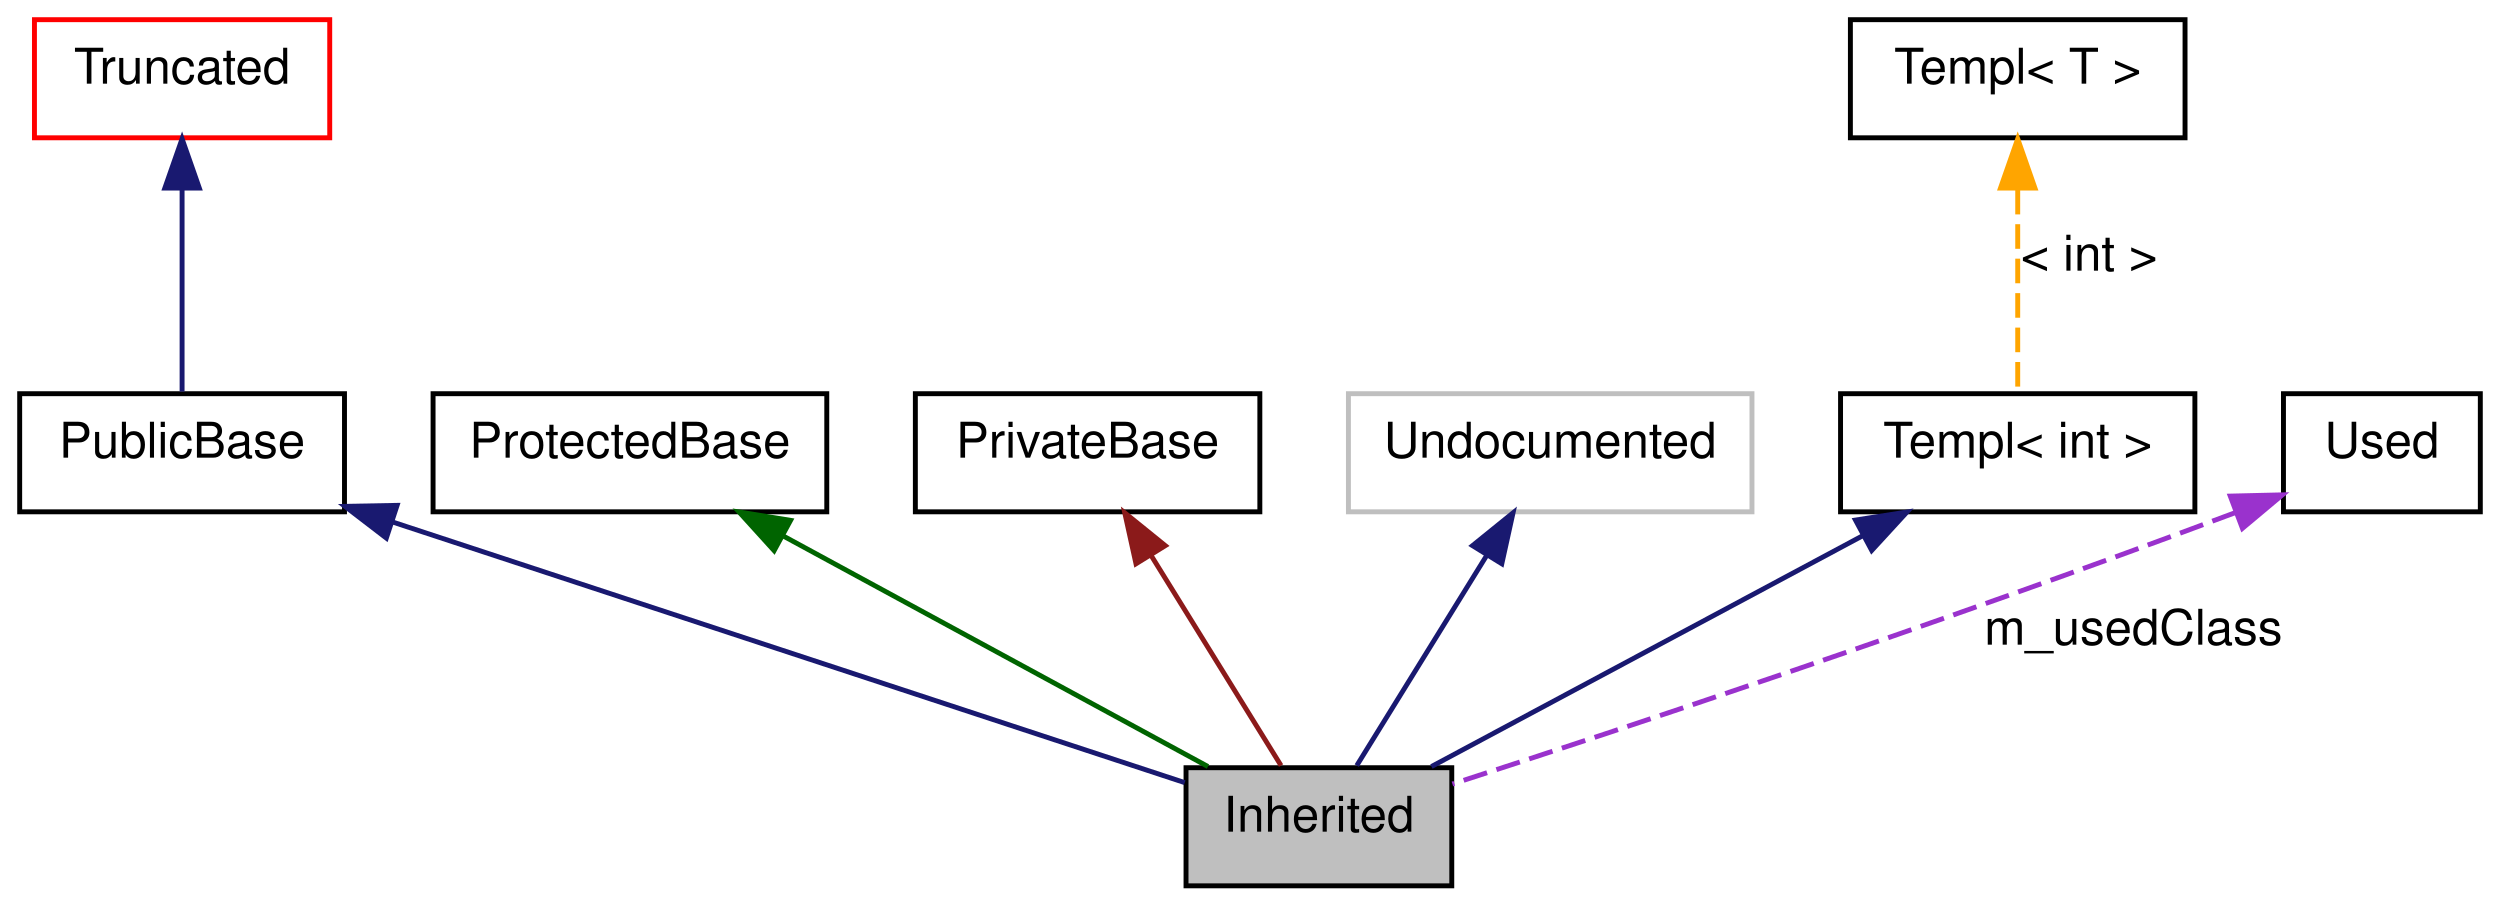
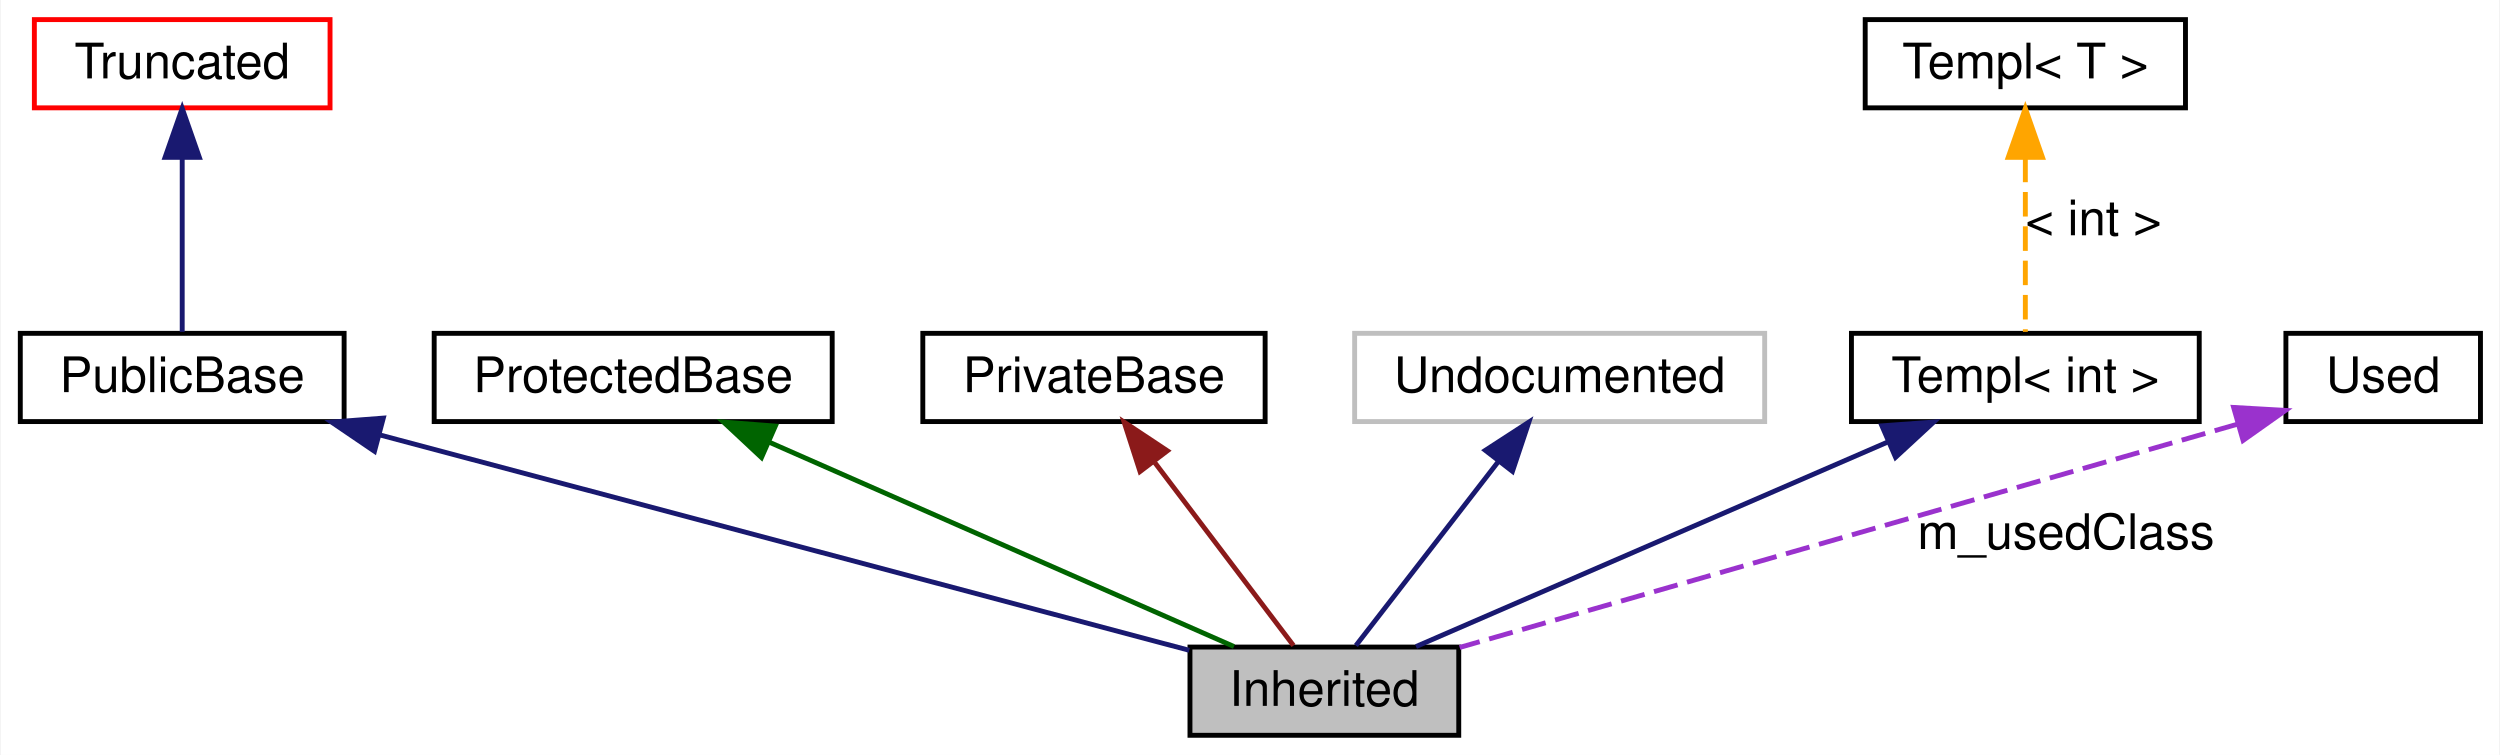
- <svg xmlns="http://www.w3.org/2000/svg" xmlns:xlink="http://www.w3.org/1999/xlink" width="508pt" height="184pt" viewBox="0.00 0.00 508.00 184.00">
-   <g id="graph1" class="graph" transform="scale(1 1) rotate(0) translate(4 180)">
-     <polygon fill="white" stroke="white" points="-4,5 -4,-180 505,-180 505,5 -4,5" />
+ <svg xmlns="http://www.w3.org/2000/svg" xmlns:xlink="http://www.w3.org/1999/xlink" width="510pt" height="154pt" viewBox="0.00 0.00 509.69 154.00">
+   <g id="graph0" class="graph" transform="scale(1 1) rotate(0) translate(4 150)">
+     <polygon fill="white" stroke="none" points="-4,4 -4,-150 505.687,-150 505.687,4 -4,4" />
    <g id="node1" class="node">
-       <polygon fill="#bfbfbf" stroke="black" points="291,-24 237,-24 237,-1.06581e-14 291,-3.55271e-15 291,-24" />
-       <text text-anchor="middle" x="264" y="-11" font-family="Helvetica,sans-Serif" font-size="10.00">Inherited</text>
+       <polygon fill="#bfbfbf" stroke="black" points="293.431,-18 238.599,-18 238.599,-0 293.431,-0 293.431,-18" />
+       <text text-anchor="middle" x="266.015" y="-6" font-family="Helvetica,sans-Serif" font-size="10.00">Inherited</text>
    </g>
    <g id="node2" class="node">
-       <a xlink:href="$classPublicBase.html" xlink:title="PublicBase">
-         <polygon fill="none" stroke="black" points="66,-100 2.84217e-14,-100 0,-76 66,-76 66,-100" />
-         <text text-anchor="middle" x="33" y="-87" font-family="Helvetica,sans-Serif" font-size="10.00">PublicBase</text>
-       </a>
+       <g id="a_node2">
+         <a xlink:href="$classPublicBase.html" xlink:title="PublicBase">
+           <polygon fill="none" stroke="black" points="66.044,-82 -0.015,-82 -0.015,-64 66.044,-64 66.044,-82" />
+           <text text-anchor="middle" x="33.015" y="-70" font-family="Helvetica,sans-Serif" font-size="10.00">PublicBase</text>
+         </a>
+       </g>
+     </g>
+     <g id="edge1" class="edge">
+       <path fill="none" stroke="midnightblue" d="M73.367,-61.262C120.605,-48.693 197.564,-28.214 238.451,-17.335" />
+       <polygon fill="midnightblue" stroke="midnightblue" points="72.239,-57.941 63.475,-63.895 74.039,-64.705 72.239,-57.941" />
+     </g>
+     <g id="node3" class="node">
+       <g id="a_node3">
+         <a xlink:href="$classTruncated.html" xlink:title="Truncated">
+           <polygon fill="none" stroke="red" points="63.174,-146 2.855,-146 2.855,-128 63.174,-128 63.174,-146" />
+           <text text-anchor="middle" x="33.015" y="-134" font-family="Helvetica,sans-Serif" font-size="10.00">Truncated</text>
+         </a>
+       </g>
    </g>
    <g id="edge2" class="edge">
-       <path fill="none" stroke="midnightblue" d="M75.7,-73.952C122.742,-58.474 196.985,-34.048 236.737,-20.97" />
-       <polygon fill="midnightblue" stroke="midnightblue" points="74.502,-70.661 66.097,-77.111 76.69,-77.31 74.502,-70.661" />
+       <path fill="none" stroke="midnightblue" d="M33.015,-117.828C33.015,-106.079 33.015,-91.345 33.015,-82.305" />
+       <polygon fill="midnightblue" stroke="midnightblue" points="29.515,-117.895 33.015,-127.895 36.515,-117.895 29.515,-117.895" />
    </g>
    <g id="node4" class="node">
-       <a xlink:href="$classTruncated.html" xlink:title="Truncated">
-         <polygon fill="none" stroke="red" points="63,-176 3,-176 3,-152 63,-152 63,-176" />
-         <text text-anchor="middle" x="33" y="-163" font-family="Helvetica,sans-Serif" font-size="10.00">Truncated</text>
-       </a>
+       <g id="a_node4">
+         <a xlink:href="$classProtectedBase.html" xlink:title="ProtectedBase">
+           <polygon fill="none" stroke="black" points="165.611,-82 84.418,-82 84.418,-64 165.611,-64 165.611,-82" />
+           <text text-anchor="middle" x="125.015" y="-70" font-family="Helvetica,sans-Serif" font-size="10.00">ProtectedBase</text>
+         </a>
+       </g>
+     </g>
+     <g id="edge3" class="edge">
+       <path fill="none" stroke="darkgreen" d="M152.713,-59.82C180.778,-47.48 223.402,-28.738 247.577,-18.107" />
+       <polygon fill="darkgreen" stroke="darkgreen" points="151.193,-56.665 143.448,-63.895 154.011,-63.073 151.193,-56.665" />
+     </g>
+     <g id="node5" class="node">
+       <g id="a_node5">
+         <a xlink:href="$classPrivateBase.html" xlink:title="PrivateBase">
+           <polygon fill="none" stroke="black" points="253.931,-82 184.099,-82 184.099,-64 253.931,-64 253.931,-82" />
+           <text text-anchor="middle" x="219.015" y="-70" font-family="Helvetica,sans-Serif" font-size="10.00">PrivateBase</text>
+         </a>
+       </g>
    </g>
    <g id="edge4" class="edge">
-       <path fill="none" stroke="midnightblue" d="M33,-141.437C33,-128.024 33,-111.52 33,-100.433" />
-       <polygon fill="midnightblue" stroke="midnightblue" points="29.5,-141.789 33,-151.789 36.5,-141.789 29.5,-141.789" />
+       <path fill="none" stroke="#8b1a1a" d="M231.432,-55.62C240.534,-43.613 252.513,-27.811 259.719,-18.305" />
+       <polygon fill="#8b1a1a" stroke="#8b1a1a" points="228.411,-53.811 225.159,-63.895 233.989,-58.04 228.411,-53.811" />
    </g>
    <g id="node6" class="node">
-       <a xlink:href="$classProtectedBase.html" xlink:title="ProtectedBase">
-         <polygon fill="none" stroke="black" points="164,-100 84,-100 84,-76 164,-76 164,-100" />
-         <text text-anchor="middle" x="124" y="-87" font-family="Helvetica,sans-Serif" font-size="10.00">ProtectedBase</text>
-       </a>
+       <polygon fill="none" stroke="#bfbfbf" points="355.837,-82 272.192,-82 272.192,-64 355.837,-64 355.837,-82" />
+       <text text-anchor="middle" x="314.015" y="-70" font-family="Helvetica,sans-Serif" font-size="10.00">Undocumented</text>
+     </g>
+     <g id="edge5" class="edge">
+       <path fill="none" stroke="midnightblue" d="M301.606,-55.972C292.278,-43.923 279.876,-27.904 272.445,-18.305" />
+       <polygon fill="midnightblue" stroke="midnightblue" points="298.85,-58.13 307.739,-63.895 304.385,-53.845 298.85,-58.13" />
+     </g>
+     <g id="node7" class="node">
+       <g id="a_node7">
+         <a xlink:href="$classTempl.html" xlink:title="Templ&lt; int &gt;">
+           <polygon fill="none" stroke="black" points="444.489,-82 373.54,-82 373.54,-64 444.489,-64 444.489,-82" />
+           <text text-anchor="middle" x="409.015" y="-70" font-family="Helvetica,sans-Serif" font-size="10.00">Templ&lt; int &gt;</text>
+         </a>
+       </g>
    </g>
    <g id="edge6" class="edge">
-       <path fill="none" stroke="darkgreen" d="M155.298,-71.01C181.449,-56.813 218.109,-36.912 241.457,-24.238" />
-       <polygon fill="darkgreen" stroke="darkgreen" points="153.302,-68.111 146.183,-75.958 156.642,-74.263 153.302,-68.111" />
+       <path fill="none" stroke="midnightblue" d="M380.923,-59.82C352.46,-47.48 309.232,-28.738 284.714,-18.107" />
+       <polygon fill="midnightblue" stroke="midnightblue" points="379.753,-63.128 390.32,-63.895 382.537,-56.706 379.753,-63.128" />
    </g>
    <g id="node8" class="node">
-       <a xlink:href="$classPrivateBase.html" xlink:title="PrivateBase">
-         <polygon fill="none" stroke="black" points="252,-100 182,-100 182,-76 252,-76 252,-100" />
-         <text text-anchor="middle" x="217" y="-87" font-family="Helvetica,sans-Serif" font-size="10.00">PrivateBase</text>
-       </a>
+       <g id="a_node8">
+         <a xlink:href="$classTempl.html" xlink:title="Templ&lt; T &gt;">
+           <polygon fill="none" stroke="black" points="441.683,-146 376.346,-146 376.346,-128 441.683,-128 441.683,-146" />
+           <text text-anchor="middle" x="409.015" y="-134" font-family="Helvetica,sans-Serif" font-size="10.00">Templ&lt; T &gt;</text>
+         </a>
+       </g>
+     </g>
+     <g id="edge7" class="edge">
+       <path fill="none" stroke="orange" stroke-dasharray="5,2" d="M409.015,-117.828C409.015,-106.079 409.015,-91.345 409.015,-82.305" />
+       <polygon fill="orange" stroke="orange" points="405.515,-117.895 409.015,-127.895 412.515,-117.895 405.515,-117.895" />
+       <text text-anchor="middle" x="422.914" y="-102" font-family="Helvetica,sans-Serif" font-size="10.00">&lt; int &gt;</text>
+     </g>
+     <g id="node9" class="node">
+       <g id="a_node9">
+         <a xlink:href="$classUsed.html" xlink:title="Used">
+           <polygon fill="none" stroke="black" points="501.861,-82 462.168,-82 462.168,-64 501.861,-64 501.861,-82" />
+           <text text-anchor="middle" x="482.015" y="-70" font-family="Helvetica,sans-Serif" font-size="10.00">Used</text>
+         </a>
+       </g>
    </g>
    <g id="edge8" class="edge">
-       <path fill="none" stroke="#8b1a1a" d="M229.968,-67.031C238.426,-53.353 249.18,-35.964 256.311,-24.433" />
-       <polygon fill="#8b1a1a" stroke="#8b1a1a" points="226.834,-65.443 224.551,-75.789 232.788,-69.125 226.834,-65.443" />
-     </g>
-     <g id="node10" class="node">
-       <polygon fill="none" stroke="#bfbfbf" points="352,-100 270,-100 270,-76 352,-76 352,-100" />
-       <text text-anchor="middle" x="311" y="-87" font-family="Helvetica,sans-Serif" font-size="10.00">Undocumented</text>
-     </g>
-     <g id="edge10" class="edge">
-       <path fill="none" stroke="midnightblue" d="M298.032,-67.031C289.574,-53.353 278.82,-35.964 271.689,-24.433" />
-       <polygon fill="midnightblue" stroke="midnightblue" points="295.212,-69.125 303.449,-75.789 301.166,-65.443 295.212,-69.125" />
-     </g>
-     <g id="node12" class="node">
-       <a xlink:href="$classTempl.html" xlink:title="Templ&lt; int &gt;">
-         <polygon fill="none" stroke="black" points="442,-100 370,-100 370,-76 442,-76 442,-100" />
-         <text text-anchor="middle" x="406" y="-87" font-family="Helvetica,sans-Serif" font-size="10.00">Templ&lt; int &gt;</text>
-       </a>
-     </g>
-     <g id="edge12" class="edge">
-       <path fill="none" stroke="midnightblue" d="M374.603,-71.196C348.057,-56.988 310.651,-36.968 286.865,-24.238" />
-       <polygon fill="midnightblue" stroke="midnightblue" points="373.031,-74.325 383.5,-75.958 376.335,-68.153 373.031,-74.325" />
-     </g>
-     <g id="node14" class="node">
-       <a xlink:href="$classTempl.html" xlink:title="Templ&lt; T &gt;">
-         <polygon fill="none" stroke="black" points="440,-176 372,-176 372,-152 440,-152 440,-176" />
-         <text text-anchor="middle" x="406" y="-163" font-family="Helvetica,sans-Serif" font-size="10.00">Templ&lt; T &gt;</text>
-       </a>
-     </g>
-     <g id="edge14" class="edge">
-       <path fill="none" stroke="orange" stroke-dasharray="5,2" d="M406,-141.437C406,-128.024 406,-111.52 406,-100.433" />
-       <polygon fill="orange" stroke="orange" points="402.5,-141.789 406,-151.789 409.5,-141.789 402.5,-141.789" />
-       <text text-anchor="middle" x="420.5" y="-125" font-family="Helvetica,sans-Serif" font-size="10.00">&lt; int &gt;</text>
-     </g>
-     <g id="node16" class="node">
-       <a xlink:href="$classUsed.html" xlink:title="Used">
-         <polygon fill="none" stroke="black" points="500,-100 460,-100 460,-76 500,-76 500,-100" />
-         <text text-anchor="middle" x="480" y="-87" font-family="Helvetica,sans-Serif" font-size="10.00">Used</text>
-       </a>
-     </g>
-     <g id="edge16" class="edge">
-       <path fill="none" stroke="#9a32cd" stroke-dasharray="5,2" d="M450.234,-75.843C388.193,-52.585 325.898,-31.964 291.131,-20.695" />
-       <polygon fill="#9a32cd" stroke="#9a32cd" points="449.191,-79.191 459.783,-79.445 451.662,-72.641 449.191,-79.191" />
-       <text text-anchor="middle" x="429.5" y="-49" font-family="Helvetica,sans-Serif" font-size="10.00">m_usedClass</text>
+       <path fill="none" stroke="#9a32cd" stroke-dasharray="5,2" d="M452.451,-63.514C410.543,-51.485 334.429,-29.637 293.618,-17.923" />
+       <polygon fill="#9a32cd" stroke="#9a32cd" points="451.504,-66.883 462.081,-66.278 453.435,-60.155 451.504,-66.883" />
+       <text text-anchor="middle" x="417.305" y="-38" font-family="Helvetica,sans-Serif" font-size="10.00">m_usedClass</text>
    </g>
  </g>
</svg>
